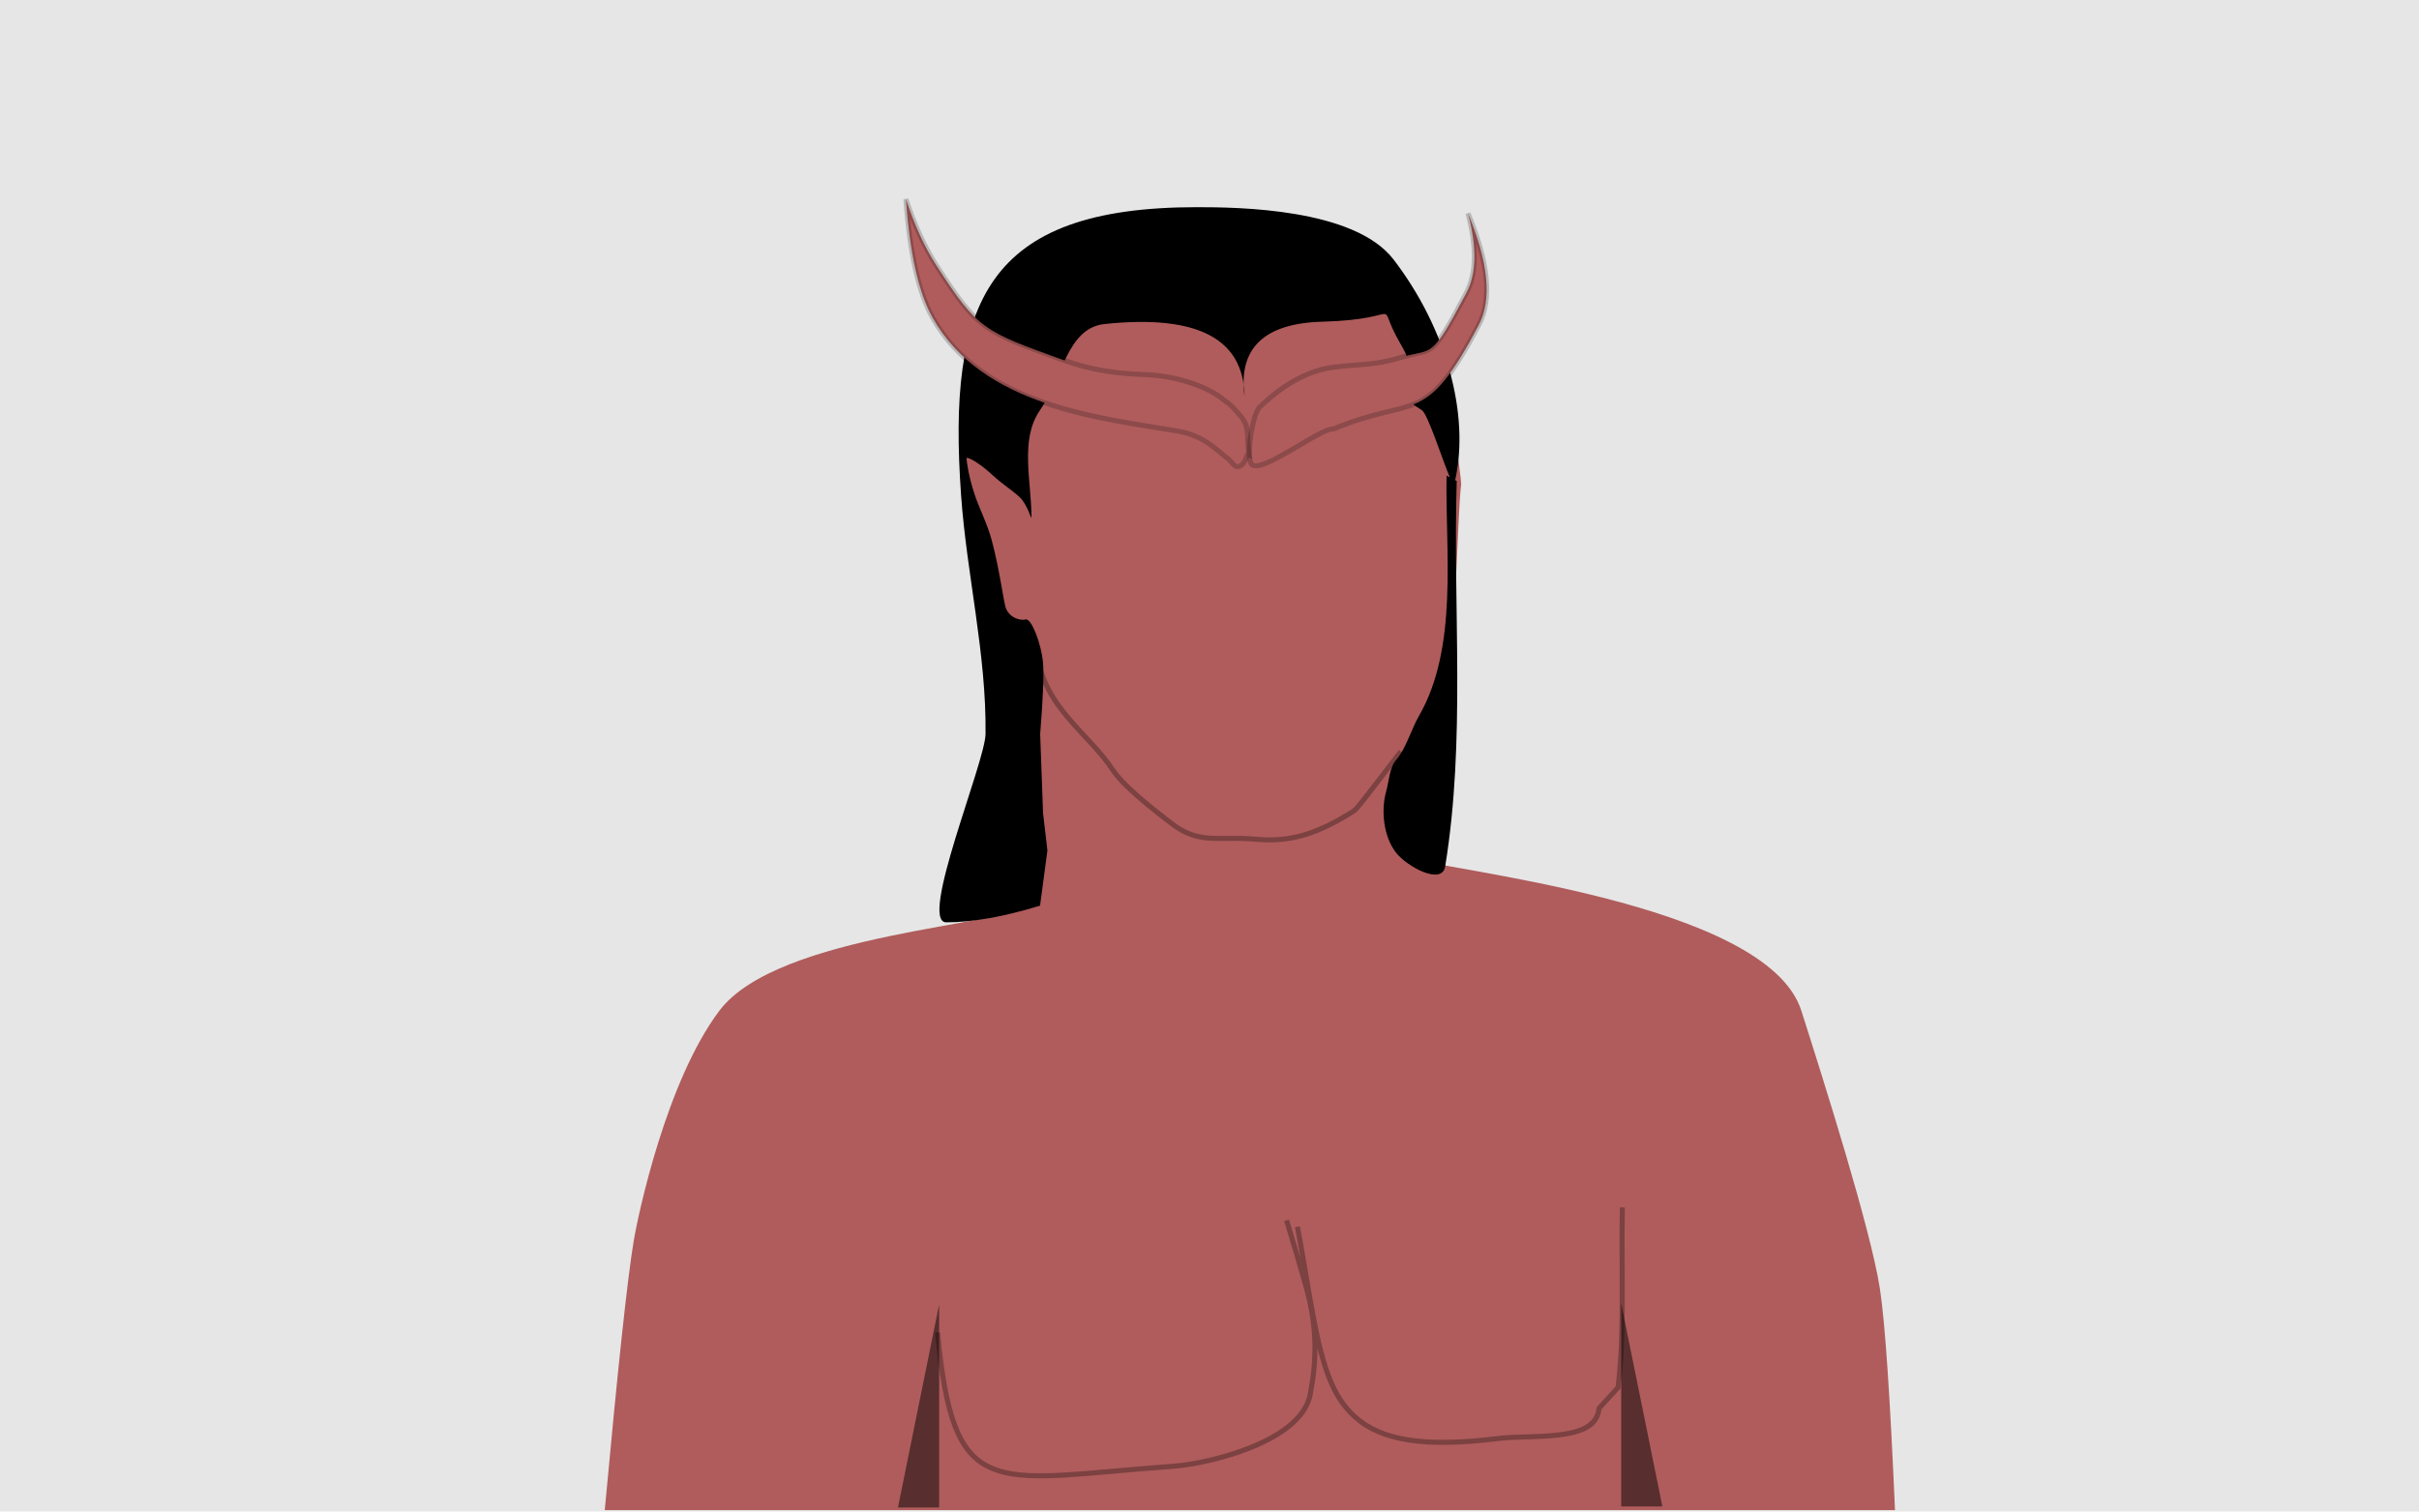
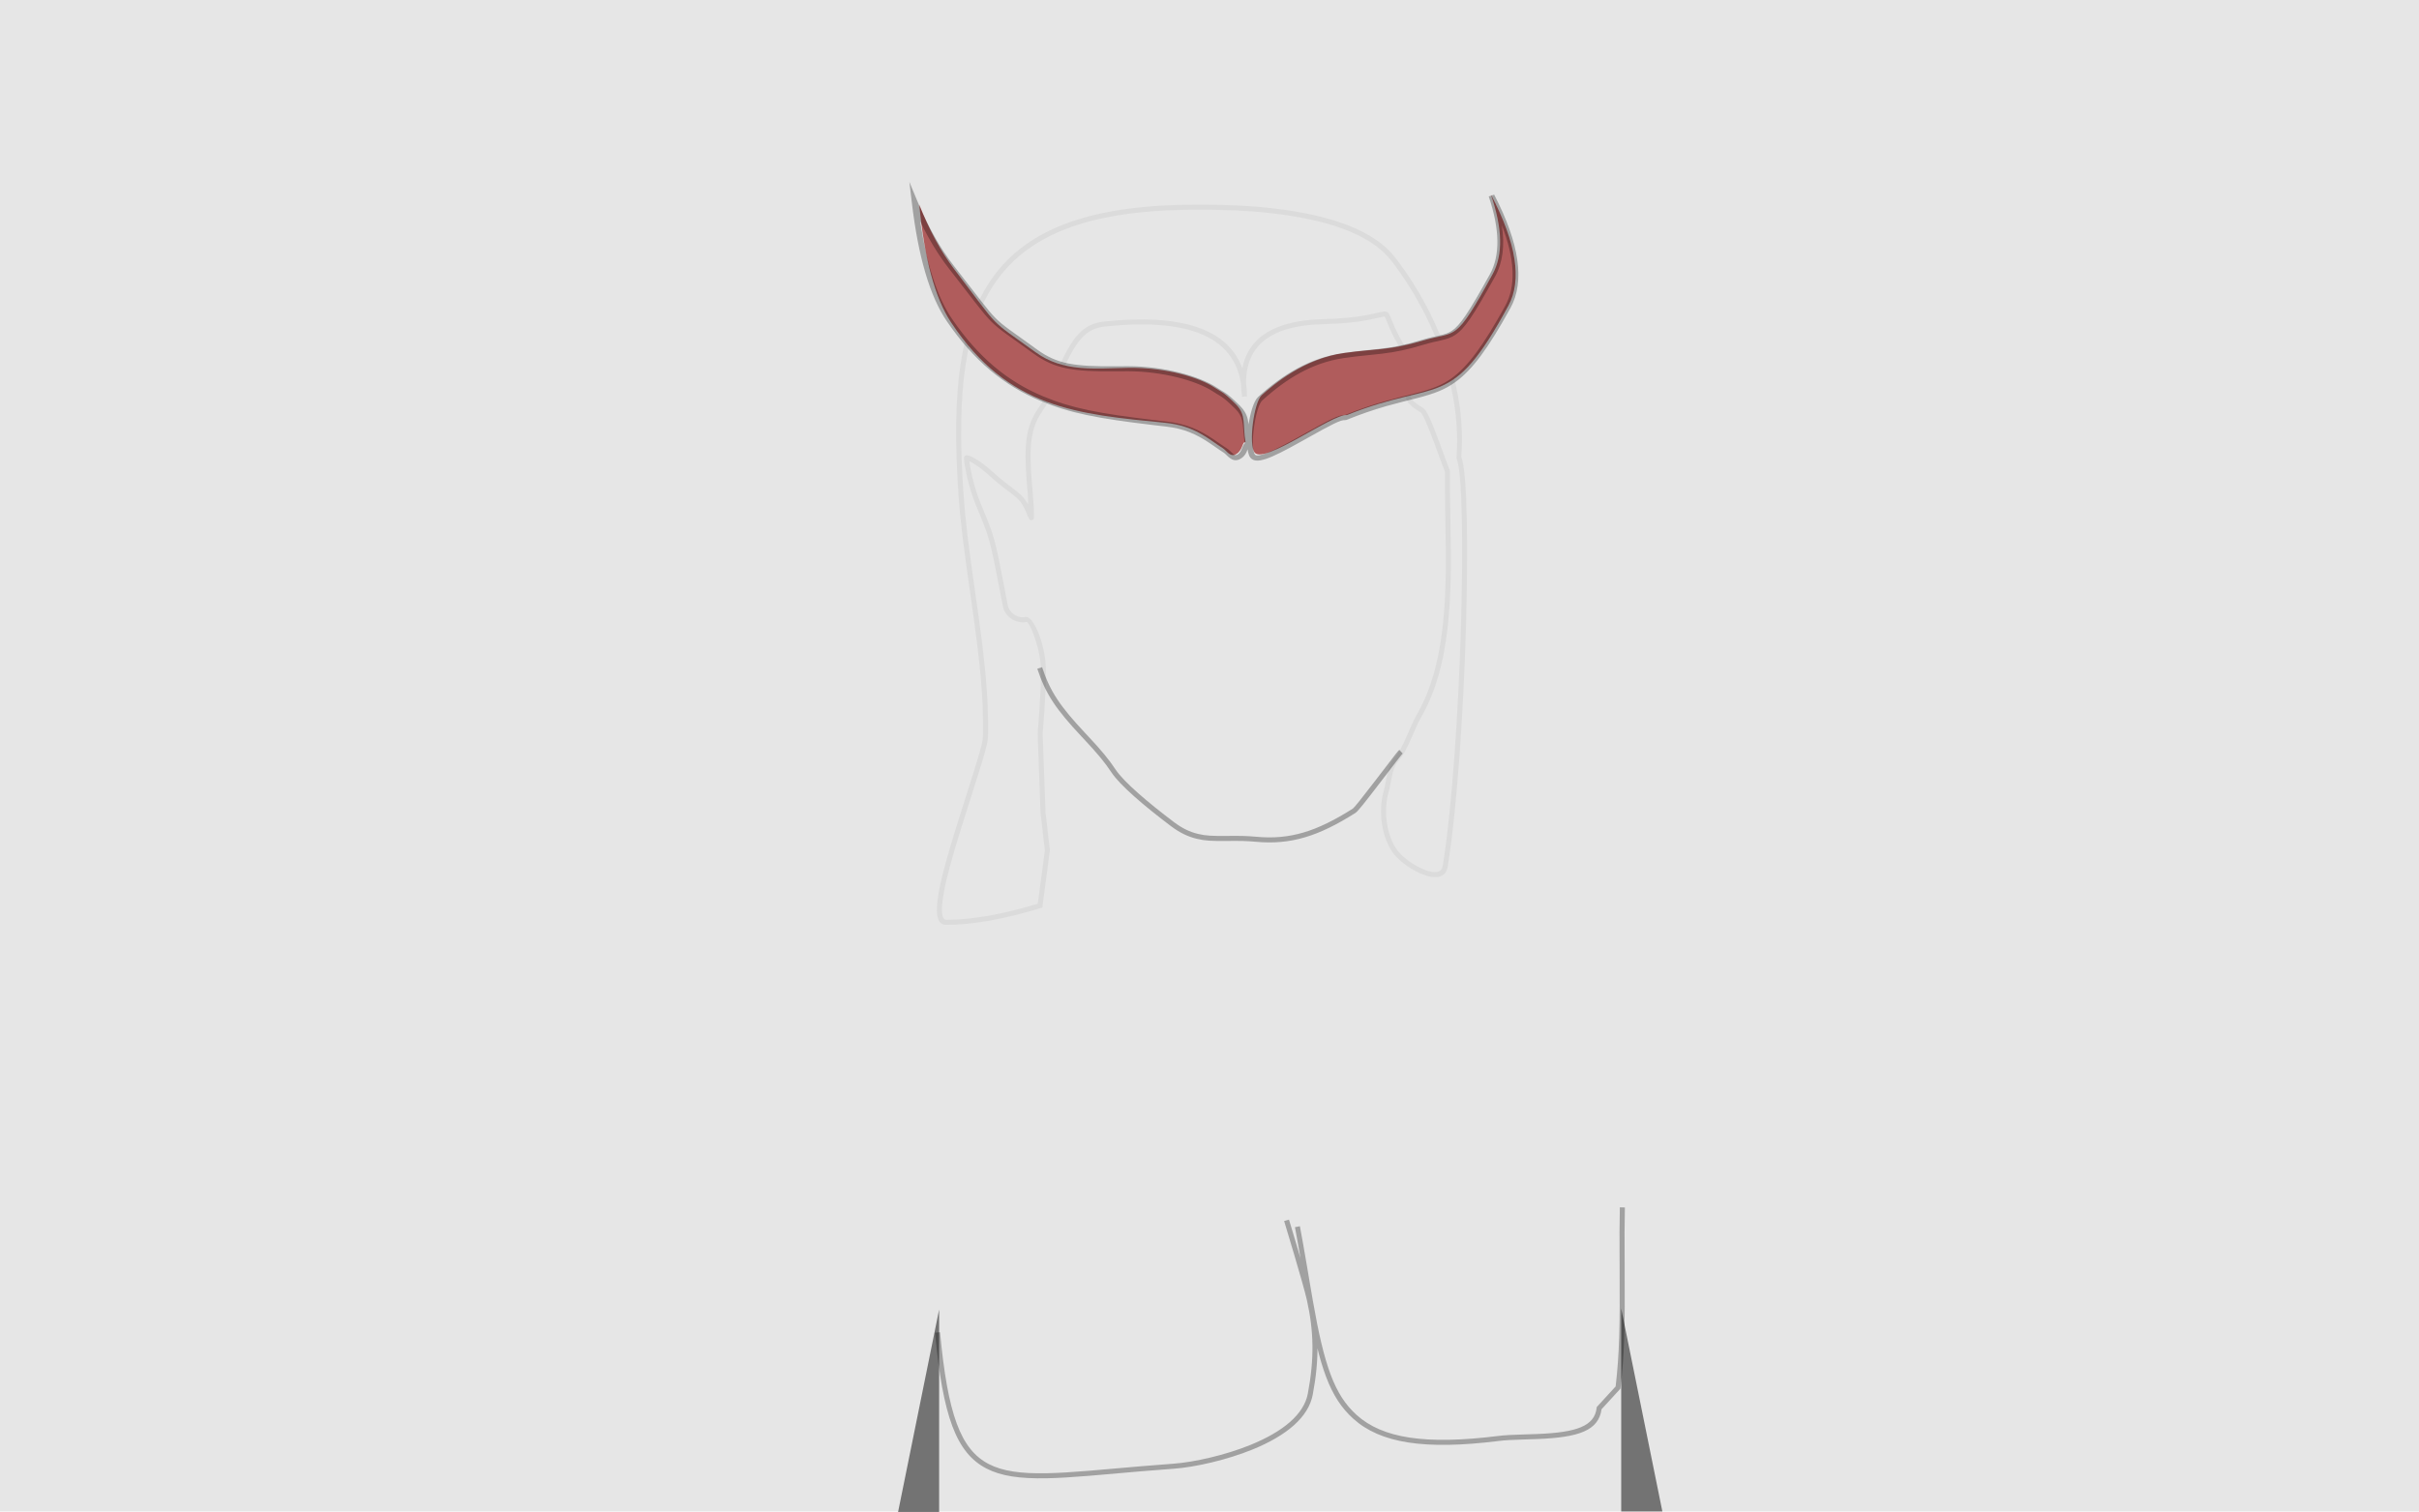
<svg xmlns="http://www.w3.org/2000/svg" width="480px" height="300px" viewBox="0 0 480 300" version="1.1">
  <defs />
-   <g id="Artboard" stroke="none" stroke-width="1" fill="none" fill-rule="evenodd">
+   <g id="Avatars" stroke="none" stroke-width="1" fill="none" fill-rule="evenodd">
    <rect id="Frame" fill="#E6E6E6" x="0" y="0" width="480" height="300" />
-     <g id="Avatars" transform="translate(87, 27)">
-       <g id="Tiefling" transform="translate(33, 0)">
-         <g id="Male" transform="translate(0, 3)">
-           <path d="M0,269.731 C2.586,241.611 4.496,223.831 5.73,216.39 C6.616,211.05 12.237,184.545 22.745,170.601 C34.422,155.107 80.375,153.723 84.267,149.462 C87.339,146.1 88.121,140.648 86.614,133.108 C85.891,117.293 85.109,107.816 84.267,104.679 C82.685,98.776 73.943,78.888 70.981,61.14 C69.35,51.369 76.536,35.999 79.433,33.27 C93.668,19.863 148.118,6.548 161.641,30.891 C167.095,40.71 170.036,65.353 169.935,66.173 C169.086,73.042 168.926,100.635 166.46,108.432 C159.812,129.45 157.63,121.125 155.697,125.991 C154.257,129.616 154.98,134.257 157.866,139.913 C166.781,142.873 230.541,148.965 237.439,170.601 C241.81,184.313 251.213,213.954 253.027,225.776 C254.042,232.387 255.041,247.039 256.024,269.731 L211.849,269.731 L16.239,269.731 L0,269.731 Z" id="Path-3" fill="#B05C5C" />
-           <path d="M168.749,65.299 L169.057,65.461 C168.293,90.964 170.867,116.891 166.765,141.97 C166.145,145.759 159.239,142.072 156.994,139.208 C154.594,136.147 153.957,130.967 155.063,127.047 C155.629,125.042 155.697,122.345 157.029,120.843 C158.926,118.705 160.102,114.624 161.548,112.123 C169.444,98.467 166.762,79.355 167.038,64.397 L167.694,64.743 C166.198,61.229 163.306,52.106 162.122,51.4 C155.622,47.524 163.603,48.01 157.973,38.375 C152.344,28.74 159.895,33.385 142.46,33.847 C130.837,34.154 125.668,39.099 126.952,48.682 C126.786,37.181 117.537,32.389 99.205,34.308 C91.709,35.093 90.827,45.024 86.374,51.4 C82.309,57.221 84.669,65.53 84.675,72.629 C84.676,73.429 83.947,70.179 82.314,68.664 C80.681,67.148 79.076,66.27 76.765,64.13 C74.193,61.747 71.751,60.498 71.786,60.981 C71.851,61.895 72.241,64.696 73.424,68.233 C74.318,70.906 75.909,73.966 76.765,77.139 C78.397,83.185 79.166,89.661 79.597,90.711 C80.41,92.691 82.435,93.209 83.555,92.95 C84.675,92.691 86.664,97.89 86.971,101.576 C87.162,103.863 86.972,108.569 86.399,115.694 L86.971,131.387 L87.84,138.791 L86.374,149.751 C79.165,151.956 72.959,153.059 67.757,153.059 C62.226,153.059 75.492,121.25 75.56,115.694 C75.753,99.792 71.821,84.096 70.701,68.233 C68.012,30.153 75.56,11.121 117.478,11.121 C125.615,11.121 148.725,11.34 156.516,21.498 C167.03,35.206 171.648,52.224 168.749,65.299 Z" id="Combined-Shape" fill="#000000" />
-           <polygon id="Path-6" fill="#000000" opacity="0.5" points="58.184 269.199 66.351 228.914 66.351 269.199" />
-           <polygon id="Path-6" fill="#000000" opacity="0.5" transform="translate(205.7796, 248.8537) scale(-1, 1) translate(-205.7796, -248.8537) " points="201.696 268.997 209.863 228.711 209.863 268.997" />
-           <path d="M135.771,212.072 C135.682,211.758 139.579,224.584 140.304,227.834 C141.704,234.105 141.833,239.711 140.487,246.814 C139.636,251.309 135.272,254.95 128.511,257.704 C123.436,259.771 117.147,261.202 112.863,261.511 C110.809,261.658 108.744,261.822 106.467,262.015 C105.015,262.138 97.941,262.764 96.14,262.911 C92.614,263.199 90.027,263.355 87.744,263.401 C82.326,263.509 78.633,262.959 75.75,261.47 C69.744,258.368 67.094,251.141 65.535,234.505 L66.531,234.412 C68.06,250.726 70.613,257.692 76.208,260.581 C78.913,261.978 82.457,262.506 87.724,262.401 C89.982,262.356 92.551,262.201 96.059,261.914 C97.855,261.767 104.928,261.142 106.383,261.018 C108.663,260.825 110.732,260.661 112.791,260.513 C116.972,260.212 123.158,258.804 128.134,256.778 C134.611,254.14 138.733,250.7 139.505,246.628 C140.825,239.661 140.699,234.192 139.328,228.052 C138.628,224.914 134.895,212.611 134.809,212.345 L135.771,212.072 Z M185.041,255.616 C184.418,255.64 183.983,255.654 182.784,255.69 C179.945,255.774 178.697,255.838 177.376,256.002 C162.651,257.829 153.9,256.442 148.508,251.562 C143.885,247.378 141.818,241.438 139.52,228.31 C139.347,227.323 139.17,226.289 138.934,224.893 C138.932,224.882 138.465,222.114 138.326,221.296 C137.811,218.259 137.4,215.932 136.955,213.563 L137.938,213.378 C138.384,215.754 138.796,218.087 139.312,221.128 C139.451,221.947 139.918,224.716 139.92,224.727 C140.156,226.121 140.332,227.153 140.505,228.138 C142.765,241.048 144.78,246.84 149.179,250.821 C154.305,255.459 162.789,256.804 177.253,255.009 C178.616,254.84 179.882,254.776 182.754,254.69 C183.95,254.655 184.383,254.641 185.002,254.617 C192.824,254.309 196.399,253.066 196.82,249.429 L196.838,249.268 L200.591,245.172 C201.332,238.695 201.456,233.401 201.381,221.578 C201.343,215.602 201.346,212.946 201.425,209.629 L202.425,209.653 C202.346,212.957 202.343,215.606 202.381,221.571 C202.457,233.533 202.33,238.843 201.566,245.448 L201.547,245.609 L197.792,249.707 C197.208,253.951 193.256,255.293 185.041,255.616 Z" id="Combined-Shape" fill="#000000" fill-rule="nonzero" opacity="0.3" />
-           <path d="M85.829,102.732 L86.778,102.419 C88.42,107.397 90.47,110.292 95.296,115.456 C95.634,115.818 95.818,116.014 95.974,116.182 C98.546,118.938 99.951,120.604 101.37,122.741 C102.992,125.185 107.684,129.191 112.947,133.166 C114.582,134.401 116.117,135.134 117.766,135.521 C119.299,135.882 120.497,135.94 123.589,135.909 C126.171,135.883 127.495,135.909 129.285,136.076 C135.962,136.697 141.261,135.045 148.442,130.488 C148.72,130.311 150.265,128.374 152.953,124.861 C152.999,124.802 152.999,124.802 153.044,124.743 C157.576,118.82 157.336,119.13 157.672,118.825 L158.344,119.566 C158.084,119.802 158.043,119.855 153.838,125.35 C153.793,125.41 153.793,125.41 153.747,125.469 C150.772,129.356 149.421,131.051 148.977,131.333 C141.624,135.999 136.116,137.716 129.193,137.071 C127.445,136.909 126.149,136.883 123.599,136.909 C120.425,136.941 119.176,136.88 117.537,136.495 C115.75,136.075 114.089,135.281 112.345,133.964 C106.968,129.904 102.249,125.875 100.536,123.294 C99.156,121.214 97.78,119.583 95.243,116.864 C95.087,116.697 94.904,116.501 94.565,116.139 C89.648,110.878 87.527,107.881 85.829,102.732 Z" id="Path-10" fill="#000000" fill-rule="nonzero" opacity="0.3" />
-           <g id="horns" transform="translate(58.55696, 0)">
-             <path d="M7.301,28.601 C5.33,23.275 4.813,15.243 5.75,4.506 C6.634,9.888 7.93,14.514 9.637,18.383 C15.853,32.471 16.898,32.792 31.555,40.91 C36.76,43.793 41.447,45.191 47.201,46.332 C54.102,47.701 59.421,51.107 61.445,53.337 C62.734,54.759 62.772,54.382 64.652,57.492 C66.136,59.946 65.121,61.601 65.051,65.226 C64.51,64.849 64.379,66.556 63.126,67.126 C61.873,67.697 61.512,66.148 60.935,65.539 C58.695,63.179 56.851,60.1 51.728,58.382 C36.871,53.4 14.278,47.463 7.301,28.601 Z" id="Path-21" fill="#B05C5C" transform="translate(35.37594, 35.87795) rotate(-9) translate(-35.37594, -35.87795) " />
-             <path d="M72.029,32.938 C69.768,27.777 71.002,20.482 75.734,11.053 C73.495,17.665 73.23,22.906 74.937,26.775 C81.153,40.863 80.773,38.152 86.58,40.363 C92.448,42.596 94.48,42.235 100.234,43.376 C107.135,44.744 112.267,50.06 114.291,52.29 C115.58,53.711 116.326,62.078 115.153,63.656 C113.448,65.952 101.849,55.425 99.378,55.609 C83.489,47.627 81.416,54.353 72.029,32.938 Z" id="Path-21" fill="#B05C5C" transform="translate(93.33528, 37.51866) scale(-1, 1) rotate(-4) translate(-93.33528, -37.51866) " />
-             <path d="M7.301,28.601 C5.33,23.275 4.813,15.243 5.75,4.506 C6.634,9.888 7.93,14.514 9.637,18.383 C15.853,32.471 16.898,32.792 31.555,40.91 C36.76,43.793 41.447,45.191 47.201,46.332 C54.102,47.701 59.421,51.107 61.445,53.337 C62.734,54.759 62.772,54.382 64.652,57.492 C66.136,59.946 65.121,61.601 65.051,65.226 C64.51,64.849 64.379,66.556 63.126,67.126 C61.873,67.697 61.512,66.148 60.935,65.539 C58.695,63.179 56.851,60.1 51.728,58.382 C36.871,53.4 14.278,47.463 7.301,28.601 Z" id="Path-21" stroke="#000000" opacity="0.2" transform="translate(35.37594, 35.87795) rotate(-9) translate(-35.37594, -35.87795) " />
-             <path d="M72.029,32.938 C69.768,27.777 71.002,20.482 75.734,11.053 C73.495,17.665 73.23,22.906 74.937,26.775 C81.153,40.863 80.773,38.152 86.58,40.363 C92.448,42.596 94.48,42.235 100.234,43.376 C107.135,44.744 112.267,50.06 114.291,52.29 C115.58,53.711 116.326,62.078 115.153,63.656 C113.448,65.952 101.849,55.425 99.378,55.609 C83.489,47.627 81.416,54.353 72.029,32.938 Z" id="Path-21" stroke="#000000" opacity="0.2" transform="translate(93.33528, 37.51866) scale(-1, 1) rotate(-4) translate(-93.33528, -37.51866) " />
-           </g>
-         </g>
+     <g id="Tiefling" transform="translate(120, 29)">
+       <g id="Male" transform="translate(0, 2)">
+         <path d="M0,268.731 C2.586,240.611 4.496,222.831 5.73,215.39 C6.616,210.05 12.237,183.545 22.745,169.601 C34.422,154.107 80.375,152.723 84.267,148.462 C87.339,145.1 88.121,139.648 86.614,132.108 C85.891,116.293 85.109,106.816 84.267,103.679 C82.685,97.776 73.943,77.888 70.981,60.14 C69.35,50.369 76.536,34.999 79.433,32.27 C93.668,18.863 148.118,5.548 161.641,29.891 C167.095,39.71 170.036,64.353 169.935,65.173 C169.086,72.042 168.926,99.635 166.46,107.432 C159.812,128.45 157.63,120.125 155.697,124.991 C154.257,128.616 154.98,133.257 157.866,138.913 C166.781,141.873 230.541,147.965 237.439,169.601 C241.81,183.313 251.213,212.954 253.027,224.776 C254.042,231.387 255.041,246.039 256.024,268.731 L211.849,268.731 L16.239,268.731 L0,268.731 Z" id="body" fill="{skin-color}" />
+         <polygon id="armpit-l" fill="#000000" opacity="0.5" points="58.184 269.199 66.351 228.914 66.351 269.199" />
+         <polygon id="armpit-r" fill="#000000" opacity="0.5" transform="translate(205.7796, 248.8537) scale(-1, 1) translate(-205.7796, -248.8537) " points="201.696 268.997 209.863 228.711 209.863 268.997" />
+         <path d="M135.771,211.072 C135.682,210.758 139.579,223.584 140.304,226.834 C141.704,233.105 141.833,238.711 140.487,245.814 C139.636,250.309 135.272,253.95 128.511,256.704 C123.436,258.771 117.147,260.202 112.863,260.511 C110.809,260.658 108.744,260.822 106.467,261.015 C105.015,261.138 97.941,261.764 96.14,261.911 C92.614,262.199 90.027,262.355 87.744,262.401 C82.326,262.509 78.633,261.959 75.75,260.47 C69.744,257.368 67.094,250.141 65.535,233.505 L66.531,233.412 C68.06,249.726 70.613,256.692 76.208,259.581 C78.913,260.978 82.457,261.506 87.724,261.401 C89.982,261.356 92.551,261.201 96.059,260.914 C97.855,260.767 104.928,260.142 106.383,260.018 C108.663,259.825 110.732,259.661 112.791,259.513 C116.972,259.212 123.158,257.804 128.134,255.778 C134.611,253.14 138.733,249.7 139.505,245.628 C140.825,238.661 140.699,233.192 139.328,227.052 C138.628,223.914 134.895,211.611 134.809,211.345 L135.771,211.072 Z M185.041,254.616 C184.418,254.64 183.983,254.654 182.784,254.69 C179.945,254.774 178.697,254.838 177.376,255.002 C162.651,256.829 153.9,255.442 148.508,250.562 C143.885,246.378 141.818,240.438 139.52,227.31 C139.347,226.323 139.17,225.289 138.934,223.893 C138.932,223.882 138.465,221.114 138.326,220.296 C137.811,217.259 137.4,214.932 136.955,212.563 L137.938,212.378 C138.384,214.754 138.796,217.087 139.312,220.128 C139.451,220.947 139.918,223.716 139.92,223.727 C140.156,225.121 140.332,226.153 140.505,227.138 C142.765,240.048 144.78,245.84 149.179,249.821 C154.305,254.459 162.789,255.804 177.253,254.009 C178.616,253.84 179.882,253.776 182.754,253.69 C183.95,253.655 184.383,253.641 185.002,253.617 C192.824,253.309 196.399,252.066 196.82,248.429 L196.838,248.268 L200.591,244.172 C201.332,237.695 201.456,232.401 201.381,220.578 C201.343,214.602 201.346,211.946 201.425,208.629 L202.425,208.653 C202.346,211.957 202.343,214.606 202.381,220.571 C202.457,232.533 202.33,237.843 201.566,244.448 L201.547,244.609 L197.792,248.707 C197.208,252.951 193.256,254.293 185.041,254.616 Z" id="breast" fill="#000000" fill-rule="nonzero" opacity="0.3" />
+         <path d="M85.829,101.732 L86.778,101.419 C88.42,106.397 90.47,109.292 95.296,114.456 C95.634,114.818 95.818,115.014 95.974,115.182 C98.546,117.938 99.951,119.604 101.37,121.741 C102.992,124.185 107.684,128.191 112.947,132.166 C114.582,133.401 116.117,134.134 117.766,134.521 C119.299,134.882 120.497,134.94 123.589,134.909 C126.171,134.883 127.495,134.909 129.285,135.076 C135.962,135.697 141.261,134.045 148.442,129.488 C148.72,129.311 150.265,127.374 152.953,123.861 C152.999,123.802 152.999,123.802 153.044,123.743 C157.576,117.82 157.336,118.13 157.672,117.825 L158.344,118.566 C158.084,118.802 158.043,118.855 153.838,124.35 C153.793,124.41 153.793,124.41 153.747,124.469 C150.772,128.356 149.421,130.051 148.977,130.333 C141.624,134.999 136.116,136.716 129.193,136.071 C127.445,135.909 126.149,135.883 123.599,135.909 C120.425,135.941 119.176,135.88 117.537,135.495 C115.75,135.075 114.089,134.281 112.345,132.964 C106.968,128.904 102.249,124.875 100.536,122.294 C99.156,120.214 97.78,118.583 95.243,115.864 C95.087,115.697 94.904,115.501 94.565,115.139 C89.648,109.878 87.527,106.881 85.829,101.732 Z" id="jaw" fill="#000000" fill-rule="nonzero" opacity="0.3" />
+         <path d="M169.446,59.734 C171.572,64.184 170.774,116.457 166.765,140.97 C166.145,144.759 159.239,141.072 156.994,138.208 C154.594,135.147 153.957,129.967 155.063,126.047 C155.629,124.042 155.697,121.345 157.029,119.843 C158.926,117.705 160.102,113.624 161.548,111.123 C169.356,97.619 167.012,77.494 167.226,62.584 C165.656,58.549 163.192,51.038 162.122,50.4 C155.622,46.524 163.603,47.01 157.973,37.375 C152.344,27.74 159.895,32.385 142.46,32.847 C130.837,33.154 125.668,38.099 126.952,47.682 C126.786,36.181 117.537,31.389 99.205,33.308 C91.709,34.093 90.827,44.024 86.374,50.4 C82.309,56.221 84.669,64.53 84.675,71.629 C84.676,72.429 83.947,69.179 82.314,67.664 C80.681,66.148 79.076,65.27 76.765,63.13 C74.193,60.747 71.751,59.498 71.786,59.981 C71.851,60.895 72.241,63.696 73.424,67.233 C74.318,69.906 75.909,72.966 76.765,76.139 C78.397,82.185 79.166,88.661 79.597,89.711 C80.41,91.691 82.435,92.209 83.555,91.95 C84.675,91.691 86.664,96.89 86.971,100.576 C87.162,102.863 86.972,107.569 86.399,114.694 L86.971,130.387 L87.84,137.791 L86.374,148.751 C79.165,150.956 72.959,152.059 67.757,152.059 C62.226,152.059 75.492,120.25 75.56,114.694 C75.753,98.792 71.821,83.096 70.701,67.233 C68.012,29.153 75.56,10.121 117.478,10.121 C125.615,10.121 148.725,10.34 156.516,20.498 C165.844,32.66 170.531,47.426 169.446,59.734 Z" id="hair" fill="{hair-color}" />
+         <path d="M127.452,47.675 L126.457,47.749 C126.177,45.66 126.197,43.781 126.515,42.113 C127.109,43.758 127.422,45.612 127.452,47.675 Z M142.447,32.347 C146.21,32.247 149.049,31.954 151.354,31.514 C152.155,31.361 154.306,30.83 154.636,30.825 C155.391,30.814 155.603,31.104 156.092,32.356 C156.759,34.064 157.288,35.211 158.405,37.123 C160.729,41.1 161.017,43.458 160.245,46.042 C159.886,47.242 159.875,47.289 159.918,47.626 C159.999,48.259 160.655,48.943 162.378,49.971 C163.102,50.402 163.978,52.385 165.581,56.703 C165.68,56.972 165.784,57.254 165.897,57.561 C166.059,58.002 166.689,59.725 166.839,60.133 C167.19,61.088 167.455,61.795 167.692,62.403 C167.69,65.076 167.711,67.045 167.804,72.115 C167.911,78.006 167.931,80.883 167.845,84.33 C167.556,95.995 165.909,104.58 161.981,111.373 C161.641,111.962 161.302,112.661 160.864,113.651 C160.708,114.003 160.167,115.25 160.135,115.324 C159.071,117.757 158.344,119.115 157.403,120.175 C156.763,120.897 156.423,121.891 156.062,123.753 C156.033,123.901 156.008,124.035 155.954,124.318 C155.782,125.226 155.685,125.686 155.544,126.183 C154.437,130.109 155.172,135.075 157.387,137.9 C158.467,139.277 160.692,140.853 162.669,141.617 C164.784,142.435 166.057,142.199 166.271,140.889 C169.928,118.533 171.327,64.831 168.995,59.949 C170.035,47.357 165.261,32.721 156.119,20.803 C152.724,16.376 146.076,13.534 137.043,11.993 C130.802,10.929 124.901,10.621 117.478,10.621 C97.041,10.621 84.581,15.14 77.769,24.687 C71.532,33.43 69.735,46.456 71.2,67.198 C71.577,72.541 72.111,76.816 73.482,86.394 C73.631,87.434 73.695,87.882 73.776,88.452 C75.489,100.492 76.151,107.224 76.06,114.7 C76.036,116.623 75.871,117.179 71.461,131.048 C71.225,131.788 71.011,132.465 70.808,133.114 C68.972,138.973 67.843,143.058 67.278,146.181 C66.629,149.763 66.861,151.559 67.757,151.559 C72.83,151.559 78.886,150.496 85.921,148.366 L87.336,137.787 L86.472,130.405 L85.901,114.654 C86.471,107.557 86.661,102.868 86.473,100.618 C86.187,97.193 84.273,92.297 83.668,92.437 C82.018,92.818 79.939,91.861 79.134,89.901 C78.985,89.538 77.463,80.97 76.626,77.598 C76.514,77.145 76.399,76.702 76.283,76.27 C75.912,74.897 75.428,73.581 74.598,71.572 C74.532,71.413 74.486,71.301 74.374,71.031 C74.262,70.762 74.262,70.762 74.151,70.495 C73.972,70.064 73.841,69.746 73.716,69.437 C73.397,68.645 73.152,67.997 72.95,67.391 C71.974,64.475 71.403,61.642 71.287,60.017 C71.238,59.33 71.77,59.272 72.343,59.459 C72.654,59.561 73.071,59.765 73.553,60.051 C74.625,60.686 75.899,61.646 77.105,62.763 C77.789,63.397 78.444,63.951 79.17,64.522 C79.595,64.856 80.979,65.903 80.956,65.885 C81.561,66.349 82.018,66.721 82.465,67.124 C83.146,67.753 83.582,68.362 83.983,69.1 C84.053,68.422 83.966,67.33 83.834,65.774 C83.78,65.137 83.752,64.816 83.722,64.442 C83.153,57.403 83.551,53.569 85.964,50.114 C87.015,48.609 87.86,46.961 89.04,44.287 C89.197,43.931 89.77,42.619 89.721,42.73 C92.724,35.875 94.794,33.267 99.153,32.811 C114.507,31.204 123.689,34.298 126.515,42.113 C127.703,35.875 133.058,32.595 142.447,32.347 Z M167.258,141.051 C166.907,143.196 164.927,143.563 162.309,142.55 C160.17,141.723 157.796,140.042 156.601,138.517 C154.176,135.425 153.392,130.129 154.582,125.912 C154.712,125.452 154.805,125.012 154.972,124.132 C155.025,123.849 155.051,123.712 155.08,123.563 C155.474,121.53 155.857,120.412 156.655,119.512 C157.503,118.556 158.196,117.261 159.218,114.923 C159.249,114.852 159.791,113.602 159.949,113.246 C160.401,112.226 160.753,111.5 161.116,110.873 C164.941,104.256 166.56,95.818 166.846,84.305 C166.931,80.877 166.911,78.01 166.804,72.133 C166.712,67.118 166.69,65.129 166.724,62.674 C166.494,62.08 166.236,61.391 165.901,60.478 C165.75,60.069 165.12,58.346 164.959,57.906 C164.846,57.6 164.743,57.319 164.643,57.051 C163.23,53.242 162.27,51.071 161.866,50.83 C159.901,49.657 159.056,48.778 158.926,47.752 C158.857,47.205 158.867,47.159 159.287,45.756 C159.98,43.438 159.726,41.366 157.542,37.628 C156.394,35.664 155.845,34.472 155.161,32.72 C154.827,31.865 154.796,31.823 154.651,31.825 C154.455,31.828 152.453,32.322 151.541,32.496 C149.182,32.946 146.29,33.245 142.473,33.346 C131.127,33.647 126.206,38.353 127.448,47.616 L126.452,47.689 C126.291,36.552 117.336,31.913 99.257,33.805 C95.393,34.21 93.501,36.594 90.637,43.132 C90.687,43.019 90.113,44.333 89.955,44.691 C88.751,47.42 87.881,49.115 86.784,50.686 C84.547,53.889 84.167,57.543 84.719,64.361 C84.749,64.733 84.776,65.054 84.83,65.689 C85.09,68.737 85.174,70.027 85.175,71.629 C85.176,71.852 85.163,71.946 85.021,72.095 C84.805,72.322 84.504,72.29 84.315,72.13 C84.118,71.863 84.073,71.756 83.936,71.414 C83.601,70.578 83.405,70.131 83.105,69.578 C82.751,68.927 82.375,68.402 81.974,68.03 C81.371,67.485 80.933,67.128 80.348,66.679 C80.377,66.701 78.986,65.649 78.552,65.308 C77.806,64.721 77.131,64.15 76.426,63.497 C75.27,62.427 74.053,61.509 73.043,60.911 C72.778,60.754 72.539,60.626 72.341,60.535 C72.53,62.132 73.06,64.569 73.898,67.074 C74.093,67.658 74.331,68.288 74.644,69.063 C74.767,69.368 74.897,69.683 75.074,70.111 C75.185,70.378 75.185,70.378 75.297,70.647 C75.41,70.918 75.456,71.03 75.522,71.191 C76.367,73.236 76.864,74.585 77.248,76.009 C77.367,76.448 77.483,76.898 77.597,77.357 C78.457,80.822 79.958,89.275 80.059,89.521 C80.671,91.009 82.252,91.738 83.442,91.462 C85.037,91.094 87.128,96.443 87.47,100.535 C87.664,102.858 87.472,107.582 86.899,114.676 L87.468,130.329 L88.336,137.733 L86.827,149.135 C79.267,151.448 73.014,152.559 67.757,152.559 C65.827,152.559 65.527,150.236 66.294,146.003 C66.869,142.826 68.006,138.712 69.854,132.815 C70.058,132.165 70.272,131.486 70.508,130.745 C74.807,117.225 75.038,116.448 75.06,114.688 C75.15,107.278 74.492,100.584 72.786,88.593 C72.705,88.023 72.641,87.575 72.492,86.536 C71.118,76.934 70.582,72.643 70.203,67.268 C68.723,46.313 70.546,33.089 76.955,24.106 C83.987,14.249 96.75,9.621 117.478,9.621 C124.953,9.621 130.901,9.932 137.211,11.007 C146.471,12.586 153.326,15.517 156.913,20.194 C166.169,32.262 171.022,47.083 169.955,59.65 C172.33,65.512 170.92,118.663 167.258,141.051 Z" id="hair-outline" fill="#000000" fill-rule="nonzero" opacity="0.05" />
+         <path d="M68.782,31.157 C65.756,26.226 63.921,18.359 63.277,7.555 C65.105,12.732 67.271,17.087 69.776,20.621 C78.898,33.485 75.861,30.249 85.373,37.672 C90.677,41.811 96.953,41.261 103.53,41.379 C111.417,41.519 117.865,43.958 120.465,45.811 C122.122,46.992 122.105,46.613 124.683,49.363 C126.718,51.533 125.849,53.352 126.341,56.957 C125.68,56.678 125.803,58.392 124.499,59.178 C123.194,59.964 122.551,58.492 121.813,57.991 C118.953,56.047 116.419,53.321 110.454,52.521 C93.154,50.2 79.5,48.617 68.782,31.157 Z M179.389,31.714 C167.189,52.428 165.297,45.522 146.624,52.255 C143.822,51.874 129.861,61.5 128.078,59.063 C126.852,57.388 128.288,49.062 129.858,47.74 C132.321,45.666 138.544,40.748 146.506,39.927 C153.146,39.242 155.436,39.766 162.282,37.995 C169.057,36.243 168.433,38.929 176.506,25.306 C178.724,21.564 178.788,16.29 176.7,9.485 C181.433,19.313 182.329,26.722 179.389,31.714 Z" id="horns" fill="#B05C5C" transform="translate(121.8838, 33.45064) rotate(-2) translate(-121.8838, -33.45064) " />
+         <path d="M68.903,30.429 C73.855,38.248 79.481,43.245 86.462,46.453 C92.026,49.01 97.404,50.253 108.296,51.927 C108.666,51.983 109.047,52.042 109.55,52.118 C110.181,52.215 110.181,52.215 110.817,52.312 C114.555,52.883 117.065,54.053 120.021,56.204 C120.365,56.454 121.604,57.381 121.888,57.588 C122.145,57.775 122.377,57.94 122.6,58.092 C122.699,58.161 122.797,58.24 122.899,58.334 C122.974,58.403 123.05,58.478 123.14,58.571 C123.192,58.624 123.255,58.69 123.365,58.806 C123.982,59.451 124.223,59.556 124.646,59.308 C124.924,59.145 125.138,58.905 125.322,58.574 C125.434,58.371 125.735,57.664 125.723,57.691 C125.832,57.459 125.964,57.272 126.126,57.15 C126.022,56.402 125.98,55.761 125.925,54.549 C125.848,52.835 125.735,52.159 125.294,51.35 C125.094,50.984 124.83,50.627 124.482,50.261 C123.042,48.743 122.387,48.146 121.712,47.686 C121.66,47.65 121.63,47.63 121.546,47.574 C121.463,47.52 121.094,47.282 120.988,47.212 C120.736,47.047 120.504,46.889 120.245,46.704 C117.031,44.402 110.296,42.315 103.485,42.058 C102.798,42.032 102.27,42.017 101.012,41.985 C92.513,41.771 88.913,41.07 84.817,37.87 C83.452,36.805 80.049,34.194 79.537,33.791 C78.206,32.742 77.413,32.038 76.629,31.187 C75.858,30.35 75.103,29.382 73.796,27.579 C73.635,27.357 70.199,22.562 68.668,20.455 C66.688,17.731 64.896,14.544 63.29,10.895 C64.313,19.63 66.189,26.144 68.903,30.429 Z M126.357,59.008 C126.092,59.487 125.756,59.863 125.288,60.137 C124.199,60.776 123.434,60.441 122.482,59.446 C122.078,59.024 122.165,59.114 122.065,59.022 C121.998,58.961 121.94,58.913 121.889,58.878 C121.656,58.719 121.415,58.548 121.149,58.354 C120.858,58.142 119.619,57.215 119.284,56.971 C116.47,54.923 114.132,53.834 110.618,53.297 C109.983,53.2 109.983,53.2 109.351,53.103 C108.848,53.027 108.467,52.968 108.097,52.911 C97.091,51.221 91.626,49.958 85.925,47.337 C78.739,44.035 72.953,38.896 67.896,30.912 C64.696,25.86 62.656,17.917 61.756,7.069 L61.418,3 L62.875,6.878 C64.815,12.038 67.071,16.386 69.64,19.921 C71.173,22.031 74.609,26.826 74.769,27.046 C76.054,28.819 76.789,29.762 77.526,30.562 C78.266,31.365 79.019,32.034 80.309,33.05 C80.813,33.447 84.214,36.056 85.585,37.126 C89.415,40.118 92.804,40.778 101.046,40.986 C102.309,41.018 102.841,41.033 103.535,41.059 C110.586,41.325 117.562,43.486 120.976,45.932 C121.221,46.107 121.44,46.257 121.679,46.414 C121.781,46.48 122.15,46.718 122.239,46.777 C122.33,46.837 122.364,46.86 122.421,46.899 C123.175,47.413 123.88,48.056 125.369,49.624 C125.775,50.052 126.091,50.479 126.332,50.921 C126.861,51.891 126.991,52.664 127.074,54.51 C127.138,55.932 127.184,56.539 127.334,57.476 L127.485,58.417 L126.772,58.107 C126.708,58.259 126.472,58.8 126.357,59.008 Z M146.137,52.259 C148.927,51.239 151.499,50.461 154.136,49.803 C155.171,49.545 156.176,49.314 157.377,49.054 C157.723,48.979 159.66,48.567 160.179,48.453 C163.758,47.666 165.66,46.993 167.664,45.64 C170.882,43.467 174.085,39.47 178.715,31.715 C181.007,27.875 180.984,22.534 178.612,15.693 C179.076,19.767 178.515,23.136 176.916,25.799 C172.285,33.51 170.49,35.977 168.572,37.135 C167.774,37.617 167.026,37.852 165.687,38.112 C165.654,38.118 164.506,38.333 164.129,38.409 C163.466,38.543 162.855,38.683 162.208,38.856 C159.012,39.708 156.698,40.103 153.944,40.334 C153.39,40.38 152.849,40.419 152.016,40.474 C149.061,40.669 148.166,40.739 146.306,40.947 C140.09,41.643 134.866,44.577 129.89,48.77 C128.453,49.98 127.047,58.058 128.077,59.475 C128.553,60.129 131.403,59.082 136.766,56.322 C136.951,56.226 137.145,56.126 137.36,56.015 C143.443,52.869 144.918,52.175 146.137,52.259 Z M179.735,32.176 C175.034,40.05 171.752,44.146 168.369,46.43 C166.214,47.885 164.18,48.605 160.461,49.423 C159.936,49.538 157.996,49.951 157.655,50.025 C156.466,50.282 155.473,50.51 154.453,50.764 C151.816,51.422 149.245,52.202 146.446,53.231 L146.139,53.266 C145.313,53.161 143.65,53.925 137.948,56.875 C137.732,56.986 137.537,57.087 137.351,57.183 C130.887,60.51 128.19,61.5 127.106,60.01 C125.776,58.181 127.273,49.583 129.09,48.051 C134.23,43.721 139.633,40.686 146.159,39.955 C148.046,39.744 148.954,39.673 151.929,39.477 C152.755,39.422 153.289,39.384 153.834,39.338 C156.512,39.114 158.75,38.732 161.871,37.9 C162.545,37.72 163.182,37.574 163.87,37.435 C164.257,37.357 165.412,37.141 165.437,37.136 C166.643,36.902 167.268,36.706 167.916,36.314 C169.61,35.291 171.376,32.864 175.897,25.336 C178.078,21.704 178.195,16.553 176.209,9.881 L177.296,9.565 C181.988,19.466 182.824,27.002 179.735,32.176 Z" id="horns-outline" fill="#000000" fill-rule="nonzero" opacity="0.3" transform="translate(121.4902, 31.84257) rotate(-2) translate(-121.4902, -31.84257) " />
      </g>
    </g>
  </g>
</svg>
